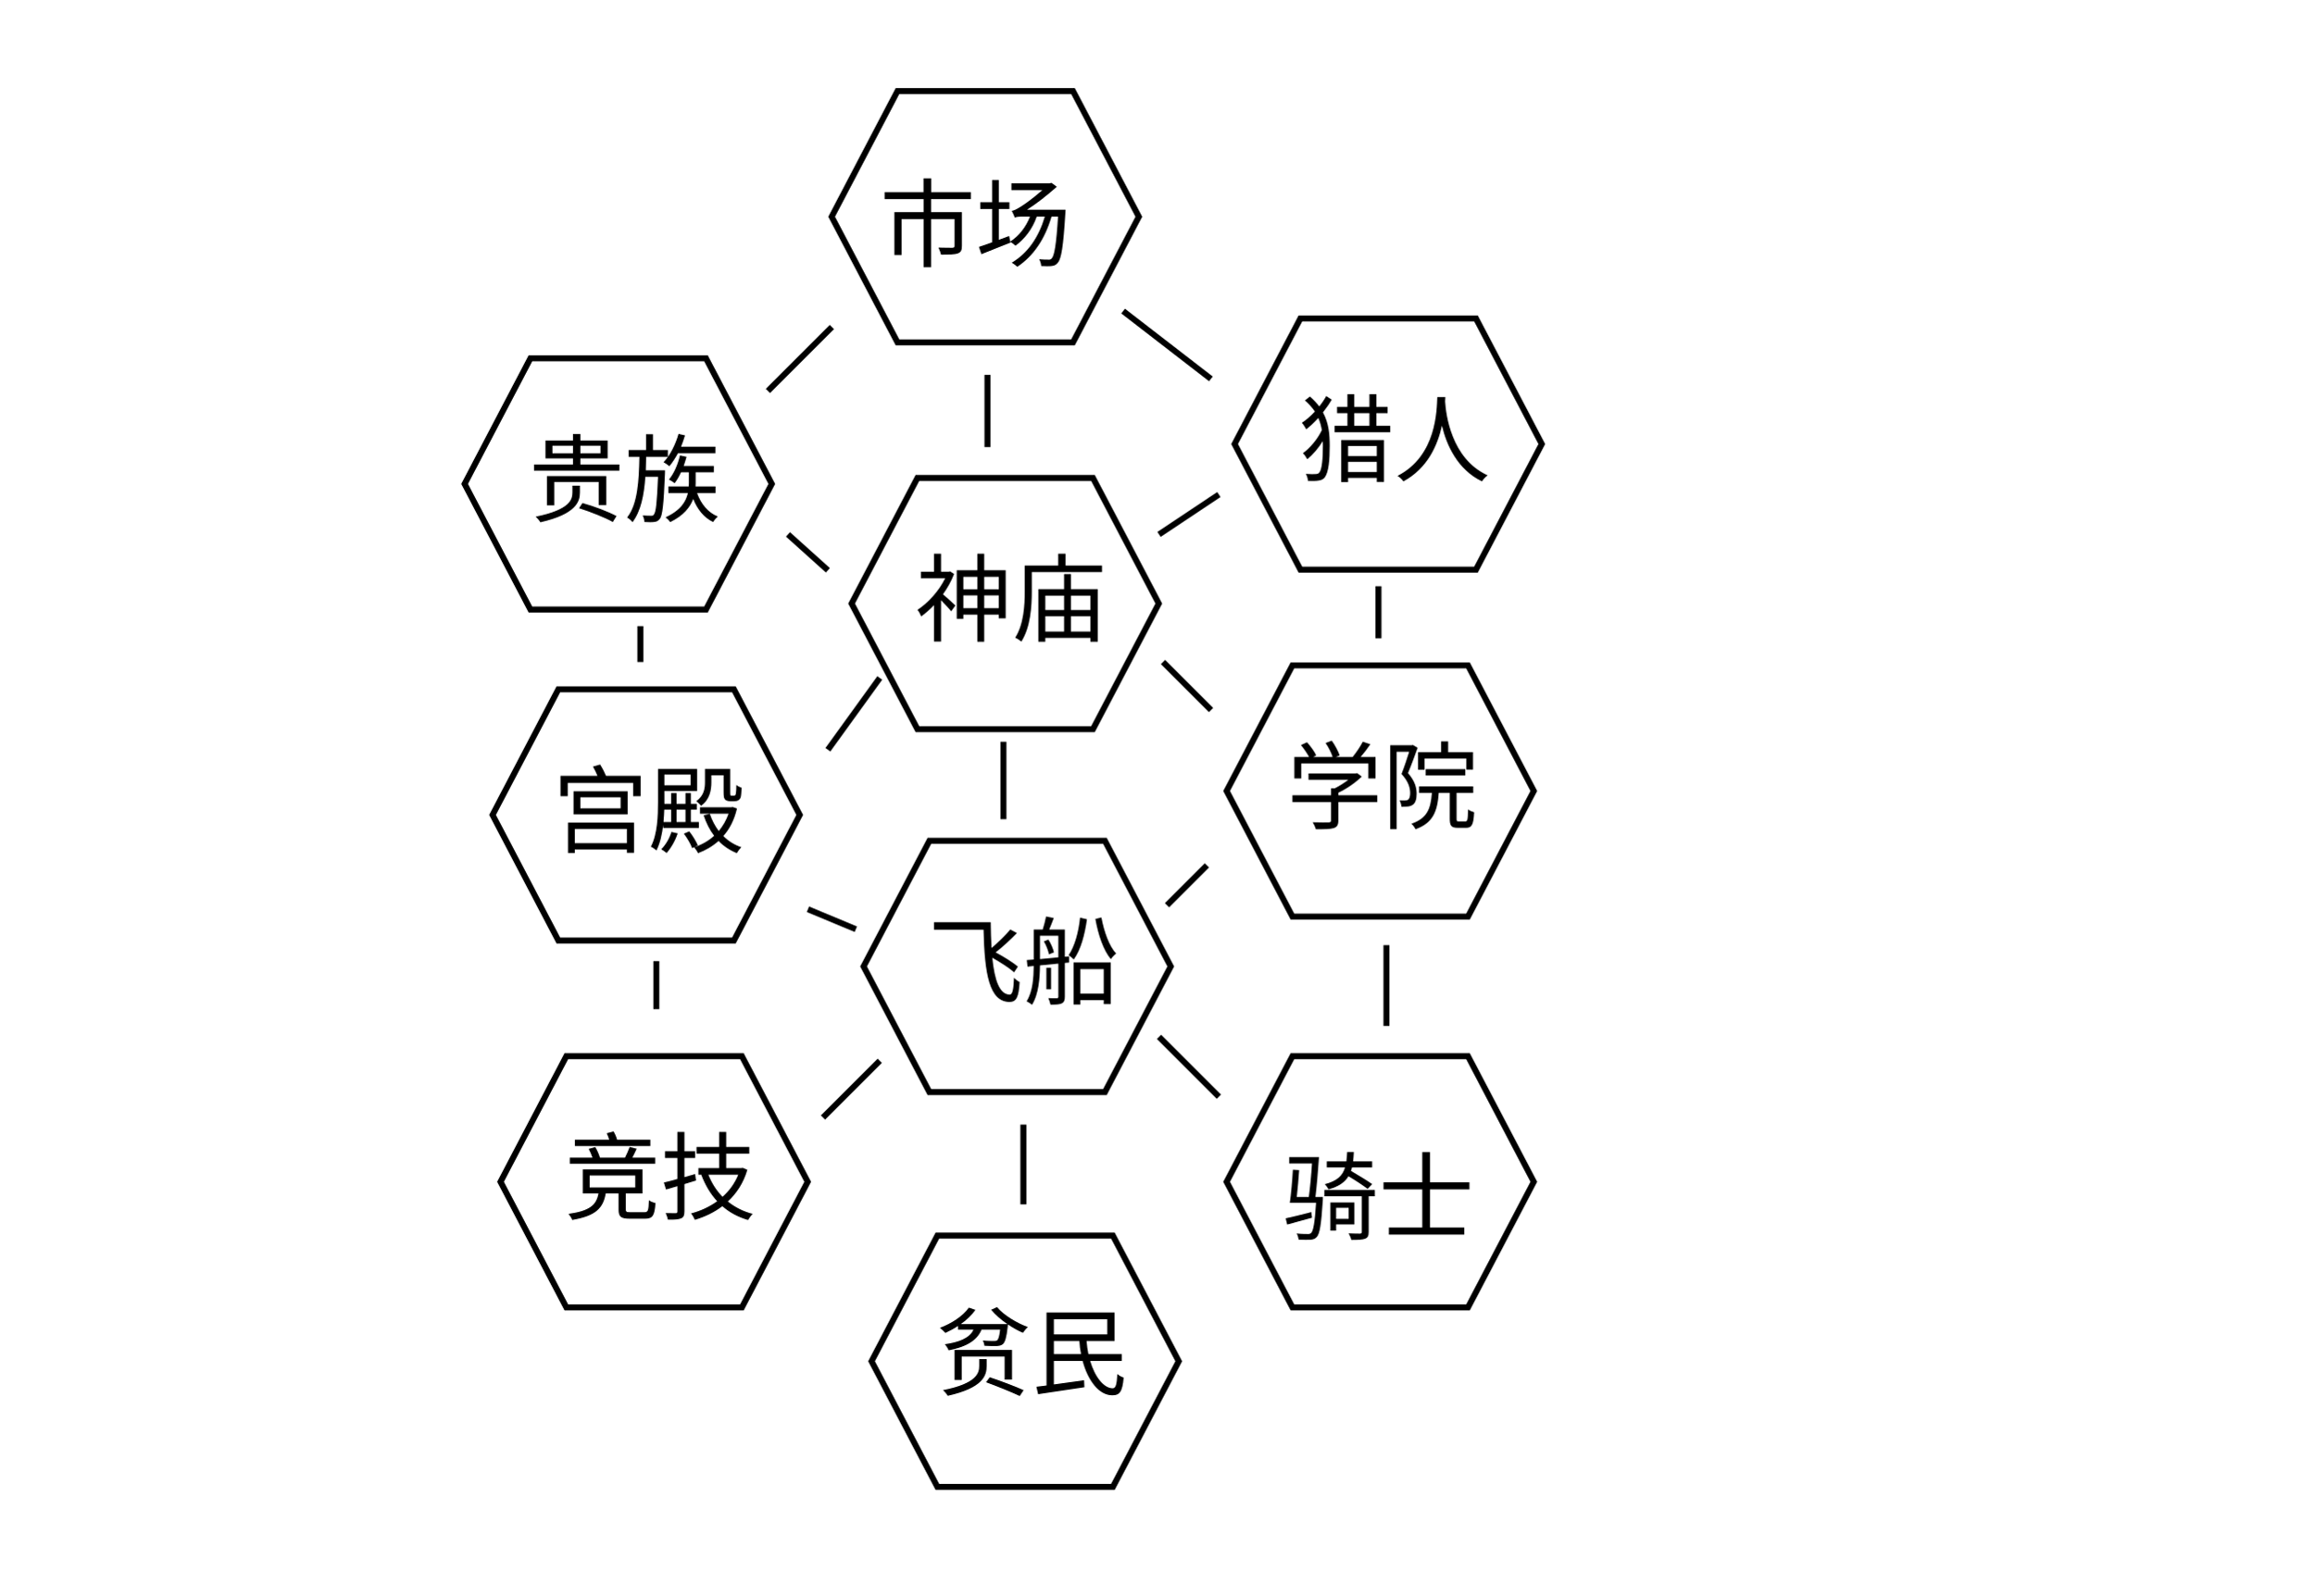
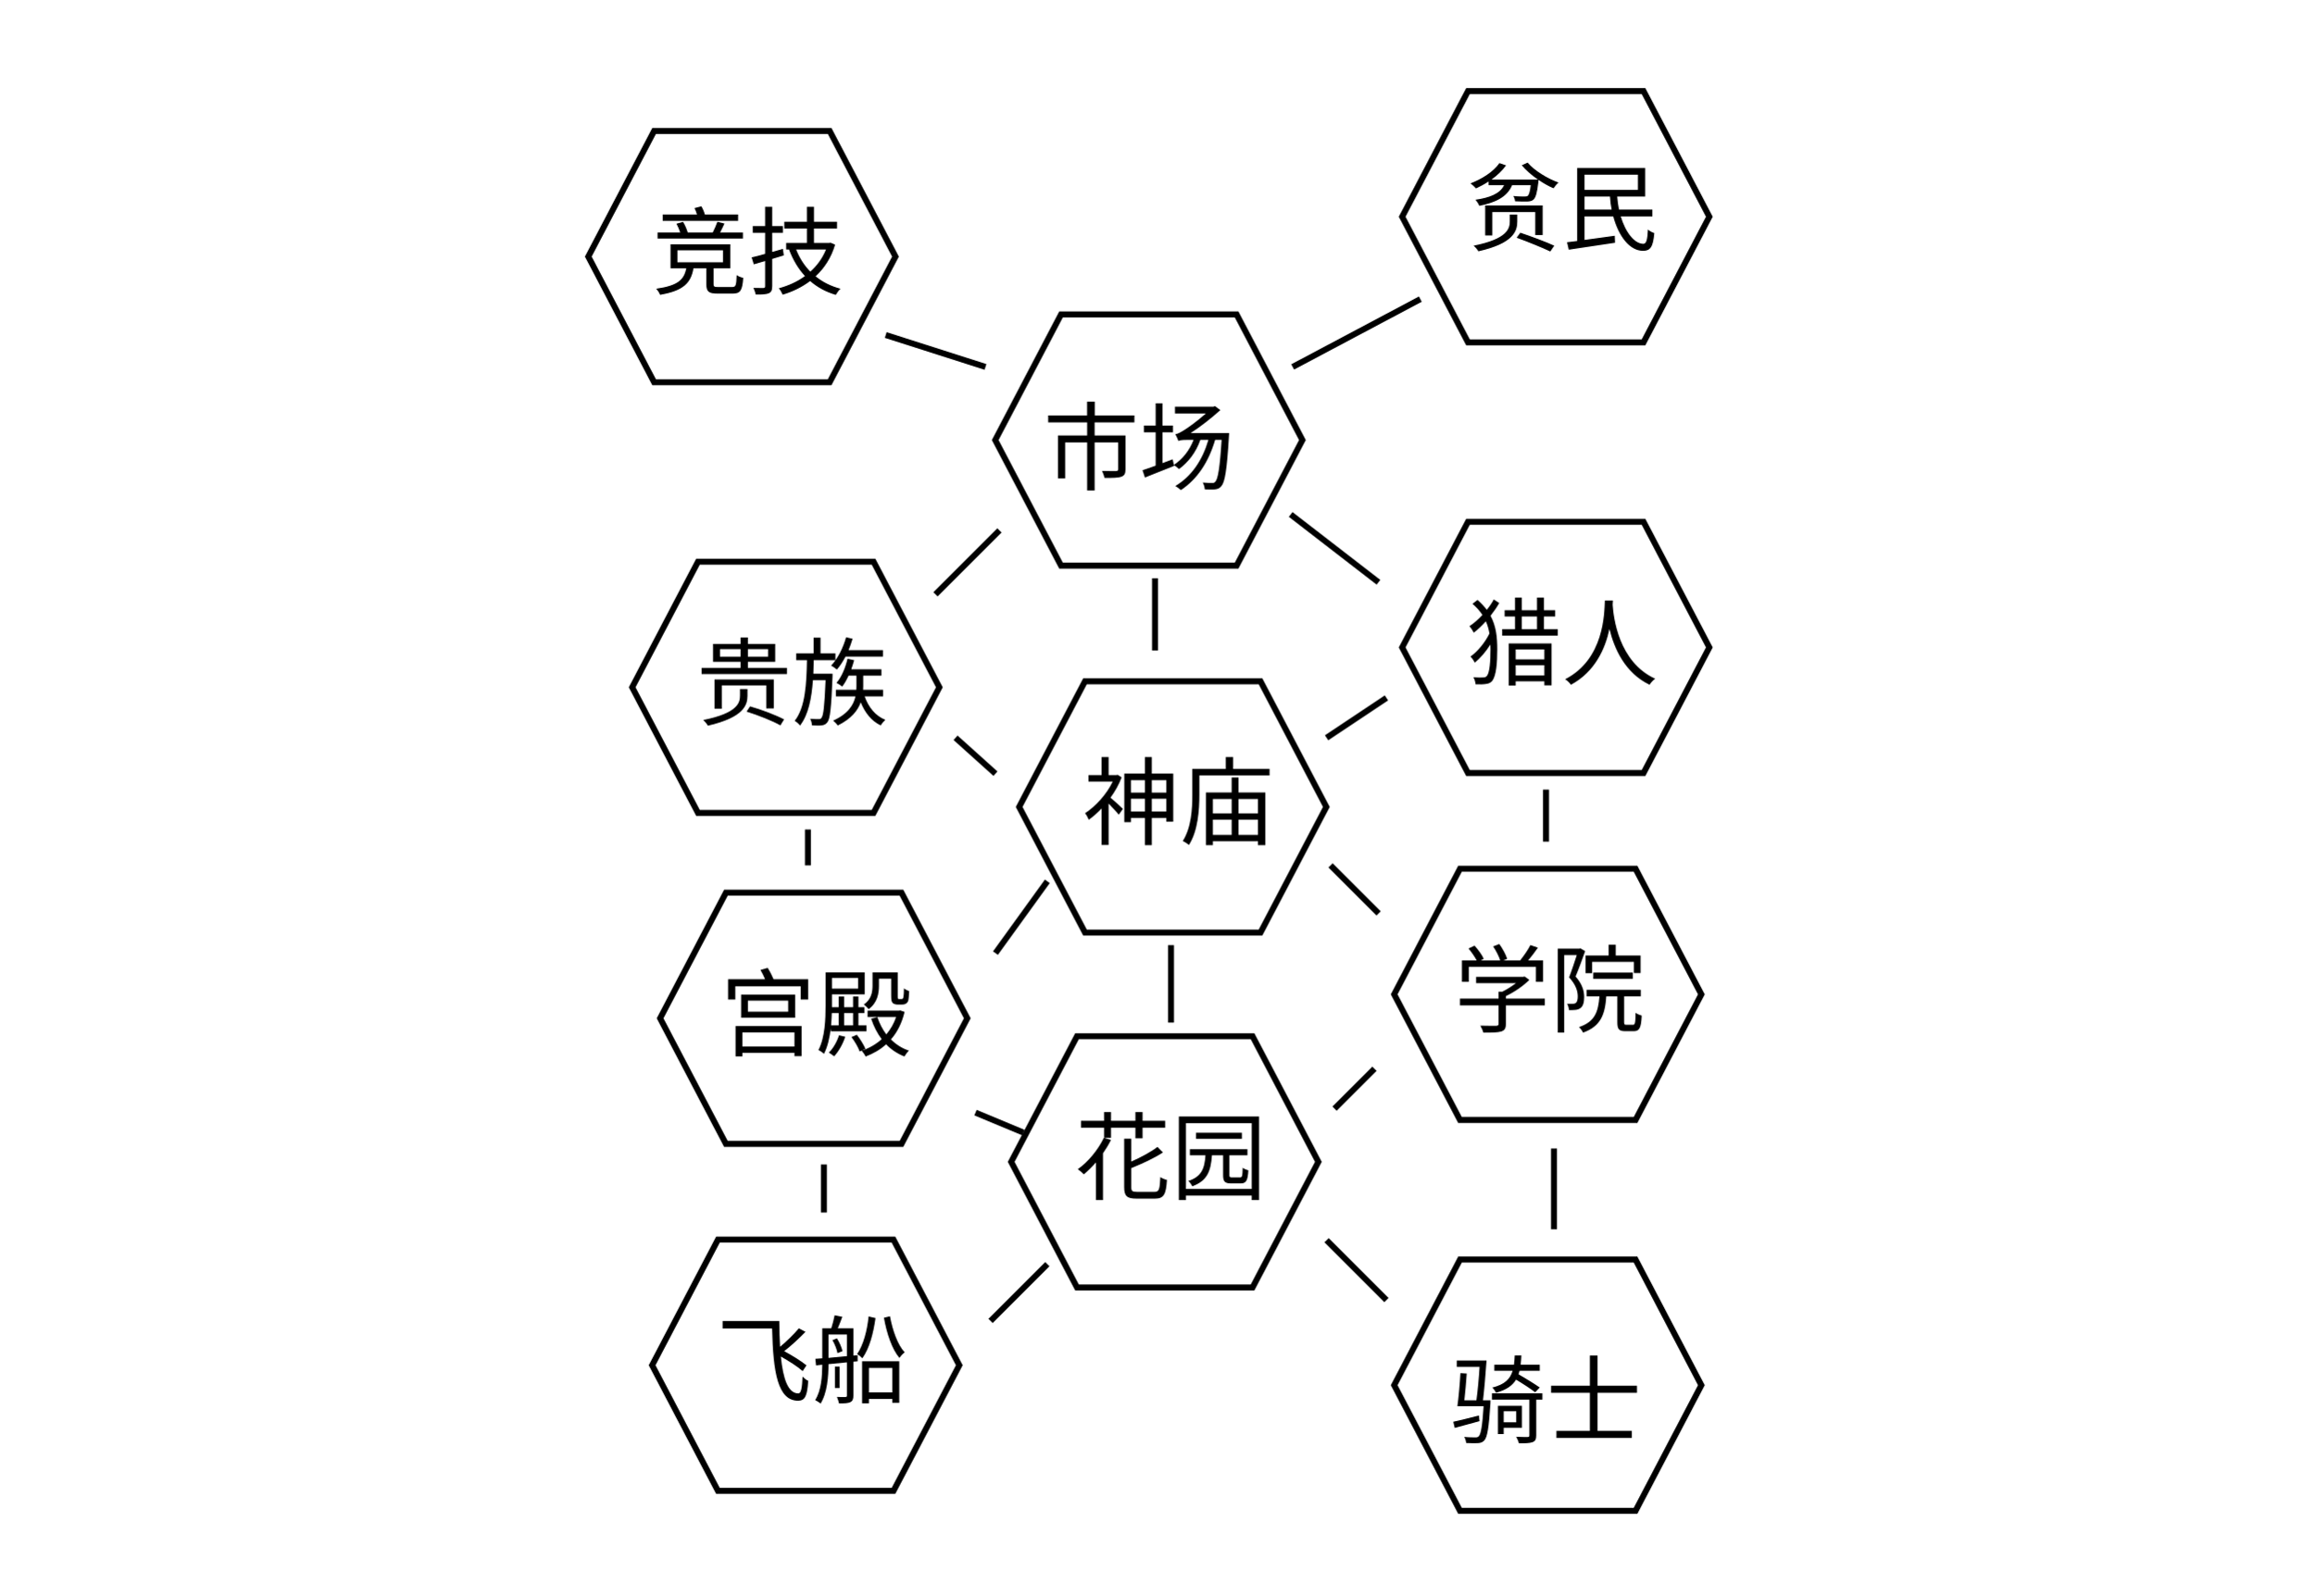
<svg xmlns="http://www.w3.org/2000/svg" width="580" height="400">
  <g>
-     <rect fill="#fff" id="canvas_background" height="402" width="582" y="-1" x="-1" />
-     <g display="none" overflow="visible" y="0" x="0" height="100%" width="100%" id="canvasGrid">
-       <rect fill="url(#gridpattern)" stroke-width="0" y="0" x="0" height="100%" width="100%" />
+     <rect x="-1" y="-1" width="582" height="402" id="canvas_background" fill="#fff" />
+     <g id="canvasGrid" display="none">
+       <rect id="svg_25" width="100%" height="100%" x="0" y="0" stroke-width="0" fill="url(#gridpattern)" />
    </g>
  </g>
  <g>
-     <path id="svg_6" d="m309.443,111.342l16.499,-31.5l43.999,0l16.499,31.5l-16.499,31.5l-43.999,0l-16.499,-31.5z" stroke-width="1.5" stroke="#000" fill="#fff" />
-     <path id="svg_4" d="m208.443,54.342l16.499,-31.5l43.999,0l16.499,31.5l-16.499,31.5l-43.999,0l-16.499,-31.5z" stroke-width="1.5" stroke="#000" fill="#fff" />
-     <text xml:space="preserve" text-anchor="left" font-family="Helvetica, Arial, sans-serif" font-size="24" id="svg_1" y="65" x="220.5" stroke-width="0" stroke="#000" fill="#000000">市场</text>
-     <text xml:space="preserve" text-anchor="left" font-family="Helvetica, Arial, sans-serif" font-size="24" id="svg_2" y="119" x="325.5" stroke-width="0" stroke="#000" fill="#000000">猎人</text>
-     <path id="svg_5" d="m116.443,121.342l16.499,-31.5l43.999,0l16.499,31.5l-16.499,31.5l-43.999,0l-16.499,-31.5z" stroke-width="1.5" stroke="#000" fill="#fff" />
-     <text style="cursor: move;" xml:space="preserve" text-anchor="left" font-family="Helvetica, Arial, sans-serif" font-size="24" id="svg_3" y="129" x="132.5" stroke-width="0" stroke="#000" fill="#000000">贵族</text>
-     <path id="svg_7" d="m218.443,341.342l16.499,-31.5l43.999,0l16.499,31.5l-16.499,31.5l-43.999,0l-16.499,-31.5z" stroke-width="1.5" stroke="#000" fill="#fff" />
-     <text xml:space="preserve" text-anchor="left" font-family="Helvetica, Arial, sans-serif" font-size="24" id="svg_8" y="348" x="234.5" stroke-width="0" stroke="#000" fill="#000000">贫民</text>
-     <path id="svg_9" d="m125.443,296.342l16.499,-31.5l43.999,0l16.499,31.5l-16.499,31.5l-43.999,0l-16.499,-31.5z" stroke-width="1.5" stroke="#000" fill="#fff" />
-     <text xml:space="preserve" text-anchor="left" font-family="Helvetica, Arial, sans-serif" font-size="24" id="svg_10" y="304" x="141.5" stroke-width="0" stroke="#000" fill="#000000">竞技</text>
-     <path id="svg_11" d="m123.443,204.342l16.499,-31.5l43.999,0l16.499,31.5l-16.499,31.5l-43.999,0l-16.499,-31.5z" stroke-width="1.5" stroke="#000" fill="#fff" />
-     <text xml:space="preserve" text-anchor="left" font-family="Helvetica, Arial, sans-serif" font-size="24" id="svg_12" y="212" x="138.5" stroke-width="0" stroke="#000" fill="#000000">宫殿</text>
-     <path id="svg_13" d="m216.443,242.342l16.499,-31.5l43.999,0l16.499,31.5l-16.499,31.5l-43.999,0l-16.499,-31.5z" stroke-width="1.5" stroke="#000" fill="#fff" />
-     <text xml:space="preserve" text-anchor="left" font-family="Helvetica, Arial, sans-serif" font-size="24" id="svg_14" y="250" x="232.5" stroke-width="0" stroke="#000" fill="#000000">飞船</text>
-     <path id="svg_15" d="m213.443,151.342l16.499,-31.5l43.999,0l16.499,31.5l-16.499,31.5l-43.999,0l-16.499,-31.5z" stroke-width="1.5" stroke="#000" fill="#fff" />
-     <text xml:space="preserve" text-anchor="left" font-family="Helvetica, Arial, sans-serif" font-size="24" id="svg_16" y="159" x="229.5" stroke-width="0" stroke="#000" fill="#000000">神庙</text>
-     <path id="svg_17" d="m307.443,296.342l16.499,-31.5l43.999,0l16.499,31.5l-16.499,31.5l-43.999,0l-16.499,-31.5z" stroke-width="1.5" stroke="#000" fill="#fff" />
-     <text xml:space="preserve" text-anchor="left" font-family="Helvetica, Arial, sans-serif" font-size="24" id="svg_18" y="309" x="321.5" stroke-width="0" stroke="#000" fill="#000000">骑士</text>
-     <path id="svg_19" d="m307.443,198.342l16.499,-31.5l43.999,0l16.499,31.5l-16.499,31.5l-43.999,0l-16.499,-31.5z" stroke-width="1.5" stroke="#000" fill="#fff" />
-     <text xml:space="preserve" text-anchor="left" font-family="Helvetica, Arial, sans-serif" font-size="24" id="svg_20" y="206" x="322.5" stroke-width="0" stroke="#000" fill="#000000">学院</text>
-     <line stroke-linecap="null" stroke-linejoin="null" id="svg_21" y2="95" x2="303.5" y1="78" x1="281.5" fill-opacity="null" stroke-opacity="null" stroke-width="1.5" stroke="#000" fill="none" />
-     <line stroke-linecap="null" stroke-linejoin="null" id="svg_22" y2="112.111" x2="247.5" y1="94" x1="247.5" fill-opacity="null" stroke-opacity="null" stroke-width="1.5" stroke="#000" fill="none" />
-     <line stroke-linecap="null" stroke-linejoin="null" id="svg_23" y2="98.031" x2="192.469" y1="82" x1="208.5" fill-opacity="null" stroke-opacity="null" stroke-width="1.5" stroke="#000" fill="none" />
-     <line stroke-linecap="null" stroke-linejoin="null" id="svg_24" y2="160.038" x2="345.5" y1="147" x1="345.5" fill-opacity="null" stroke-opacity="null" stroke-width="1.5" stroke="#000" fill="none" />
-     <line stroke-linecap="null" stroke-linejoin="null" id="svg_26" y2="178.042" x2="303.542" y1="166" x1="291.5" fill-opacity="null" stroke-opacity="null" stroke-width="1.5" stroke="#000" fill="none" />
-     <line stroke-linecap="null" stroke-linejoin="null" id="svg_28" y2="188" x2="207.5" y1="170" x1="220.5" fill-opacity="null" stroke-opacity="null" stroke-width="1.5" stroke="#000" fill="none" />
-     <line stroke-linecap="null" stroke-linejoin="null" id="svg_29" y2="228" x2="202.5" y1="233" x1="214.5" fill-opacity="null" stroke-opacity="null" stroke-width="1.5" stroke="#000" fill="none" />
-     <line stroke-linecap="null" stroke-linejoin="null" id="svg_30" y2="302" x2="256.5" y1="282" x1="256.5" fill-opacity="null" stroke-opacity="null" stroke-width="1.5" stroke="#000" fill="none" />
-     <line stroke-linecap="null" stroke-linejoin="null" id="svg_31" y2="275" x2="305.5" y1="260" x1="290.5" fill-opacity="null" stroke-opacity="null" stroke-width="1.5" stroke="#000" fill="none" />
-     <line stroke-linecap="null" stroke-linejoin="null" id="svg_32" y2="217" x2="302.5" y1="227" x1="292.5" fill-opacity="null" stroke-opacity="null" stroke-width="1.5" stroke="#000" fill="none" />
-     <line stroke-linecap="null" stroke-linejoin="null" id="svg_33" y2="280.23" x2="206.27" y1="266" x1="220.5" fill-opacity="null" stroke-opacity="null" stroke-width="1.5" stroke="#000" fill="none" />
-     <line stroke-linecap="null" stroke-linejoin="null" id="svg_34" y2="205.416" x2="251.5" y1="186" x1="251.5" fill-opacity="null" stroke-opacity="null" stroke-width="1.5" stroke="#000" fill="none" />
-     <line stroke-linecap="null" stroke-linejoin="null" id="svg_35" y2="124" x2="305.5" y1="134" x1="290.5" fill-opacity="null" stroke-opacity="null" stroke-width="1.5" stroke="#000" fill="none" />
-     <line stroke-linecap="null" stroke-linejoin="null" id="svg_37" y2="257.248" x2="347.5" y1="237" x1="347.5" fill-opacity="null" stroke-opacity="null" stroke-width="1.5" stroke="#000" fill="none" />
-     <line stroke-linecap="null" stroke-linejoin="null" id="svg_38" y2="134" x2="197.5" y1="143" x1="207.5" fill-opacity="null" stroke-opacity="null" stroke-width="1.5" stroke="#000" fill="none" />
-     <line stroke-linecap="null" stroke-linejoin="null" id="svg_39" y2="166" x2="160.5" y1="157" x1="160.5" fill-opacity="null" stroke-opacity="null" stroke-width="1.5" stroke="#000" fill="none" />
-     <line stroke-linecap="null" stroke-linejoin="null" id="svg_40" y2="253.042" x2="164.5" y1="241" x1="164.5" fill-opacity="null" stroke-opacity="null" stroke-width="1.5" stroke="#000" fill="none" />
+     <path fill="#fff" stroke="#000" stroke-width="1.5" d="m351.443,162.342l16.499,-31.5l43.999,0l16.499,31.5l-16.499,31.5l-43.999,0l-16.499,-31.5z" id="svg_6" />
+     <path fill="#fff" stroke="#000" stroke-width="1.5" d="m249.443,110.342l16.499,-31.5l43.999,0l16.499,31.5l-16.499,31.5l-43.999,0l-16.499,-31.5z" id="svg_4" />
+     <text fill="#000000" stroke="#000" stroke-width="0" x="261.5" y="121" id="svg_1" font-size="24" font-family="Helvetica, Arial, sans-serif" text-anchor="left" xml:space="preserve">市场</text>
+     <text fill="#000000" stroke="#000" stroke-width="0" x="367.5" y="170" id="svg_2" font-size="24" font-family="Helvetica, Arial, sans-serif" text-anchor="left" xml:space="preserve">猎人</text>
+     <path fill="#fff" stroke="#000" stroke-width="1.5" d="m158.443,172.342l16.499,-31.5l43.999,0l16.499,31.5l-16.499,31.5l-43.999,0l-16.499,-31.5z" id="svg_5" />
+     <text fill="#000000" stroke="#000" stroke-width="0" x="174.5" y="180" id="svg_3" font-size="24" font-family="Helvetica, Arial, sans-serif" text-anchor="left" xml:space="preserve">贵族</text>
+     <path fill="#fff" stroke="#000" stroke-width="1.5" d="m351.443,54.342l16.499,-31.5l43.999,0l16.499,31.5l-16.499,31.5l-43.999,0l-16.499,-31.5z" id="svg_7" />
+     <text fill="#000000" stroke="#000" stroke-width="0" x="367.5" y="61" id="svg_8" font-size="24" font-family="Helvetica, Arial, sans-serif" text-anchor="left" xml:space="preserve">贫民</text>
+     <path fill="#fff" stroke="#000" stroke-width="1.5" d="m147.443,64.342l16.499,-31.5l43.999,0l16.499,31.5l-16.499,31.5l-43.999,0l-16.499,-31.5z" id="svg_9" />
+     <text fill="#000000" stroke="#000" stroke-width="0" x="163.5" y="72" id="svg_10" font-size="24" font-family="Helvetica, Arial, sans-serif" text-anchor="left" xml:space="preserve">竞技</text>
+     <path fill="#fff" stroke="#000" stroke-width="1.5" d="m165.443,255.342l16.499,-31.5l43.999,0l16.499,31.5l-16.499,31.5l-43.999,0l-16.499,-31.5z" id="svg_11" />
+     <text fill="#000000" stroke="#000" stroke-width="0" x="180.5" y="263" id="svg_12" font-size="24" font-family="Helvetica, Arial, sans-serif" text-anchor="left" xml:space="preserve">宫殿</text>
+     <path fill="#fff" stroke="#000" stroke-width="1.5" d="m163.443,342.342l16.499,-31.5l43.999,0l16.499,31.5l-16.499,31.5l-43.999,0l-16.499,-31.5z" id="svg_13" />
+     <text fill="#000000" stroke="#000" stroke-width="0" x="179.5" y="350" id="svg_14" font-size="24" font-family="Helvetica, Arial, sans-serif" text-anchor="left" xml:space="preserve">飞船</text>
+     <path fill="#fff" stroke="#000" stroke-width="1.5" d="m255.443,202.342l16.499,-31.5l43.999,0l16.499,31.5l-16.499,31.5l-43.999,0l-16.499,-31.5z" id="svg_15" />
+     <text fill="#000000" stroke="#000" stroke-width="0" x="271.5" y="210" id="svg_16" font-size="24" font-family="Helvetica, Arial, sans-serif" text-anchor="left" xml:space="preserve">神庙</text>
+     <path fill="#fff" stroke="#000" stroke-width="1.5" d="m349.443,347.342l16.499,-31.5l43.999,0l16.499,31.5l-16.499,31.5l-43.999,0l-16.499,-31.5z" id="svg_17" />
+     <text fill="#000000" stroke="#000" stroke-width="0" x="363.5" y="360" id="svg_18" font-size="24" font-family="Helvetica, Arial, sans-serif" text-anchor="left" xml:space="preserve">骑士</text>
+     <path fill="#fff" stroke="#000" stroke-width="1.5" d="m349.443,249.342l16.499,-31.5l43.999,0l16.499,31.5l-16.499,31.5l-43.999,0l-16.499,-31.5z" id="svg_19" />
+     <text fill="#000000" stroke="#000" stroke-width="0" x="364.5" y="257" id="svg_20" font-size="24" font-family="Helvetica, Arial, sans-serif" text-anchor="left" xml:space="preserve">学院</text>
+     <line fill="none" stroke="#000" stroke-width="1.5" stroke-opacity="null" fill-opacity="null" x1="323.5" y1="129" x2="345.5" y2="146" id="svg_21" stroke-linejoin="null" stroke-linecap="null" />
+     <line fill="none" stroke="#000" stroke-width="1.5" stroke-opacity="null" fill-opacity="null" x1="289.5" y1="145" x2="289.5" y2="163.111" id="svg_22" stroke-linejoin="null" stroke-linecap="null" />
+     <line fill="none" stroke="#000" stroke-width="1.5" stroke-opacity="null" fill-opacity="null" x1="250.5" y1="133" x2="234.469" y2="149.031" id="svg_23" stroke-linejoin="null" stroke-linecap="null" />
+     <line fill="none" stroke="#000" stroke-width="1.5" stroke-opacity="null" fill-opacity="null" x1="387.5" y1="198" x2="387.5" y2="211.038" id="svg_24" stroke-linejoin="null" stroke-linecap="null" />
+     <line fill="none" stroke="#000" stroke-width="1.5" stroke-opacity="null" fill-opacity="null" x1="333.5" y1="217" x2="345.542" y2="229.042" id="svg_26" stroke-linejoin="null" stroke-linecap="null" />
+     <line fill="none" stroke="#000" stroke-width="1.5" stroke-opacity="null" fill-opacity="null" x1="262.5" y1="221" x2="249.5" y2="239" id="svg_28" stroke-linejoin="null" stroke-linecap="null" />
+     <line fill="none" stroke="#000" stroke-width="1.5" stroke-opacity="null" fill-opacity="null" x1="256.5" y1="284" x2="244.5" y2="279" id="svg_29" stroke-linejoin="null" stroke-linecap="null" />
+     <line fill="none" stroke="#000" stroke-width="1.5" stroke-opacity="null" fill-opacity="null" x1="332.5" y1="311" x2="347.5" y2="326" id="svg_31" stroke-linejoin="null" stroke-linecap="null" />
+     <line fill="none" stroke="#000" stroke-width="1.5" stroke-opacity="null" fill-opacity="null" x1="334.5" y1="278" x2="344.5" y2="268" id="svg_32" stroke-linejoin="null" stroke-linecap="null" />
+     <line fill="none" stroke="#000" stroke-width="1.5" stroke-opacity="null" fill-opacity="null" x1="262.5" y1="317" x2="248.27" y2="331.23" id="svg_33" stroke-linejoin="null" stroke-linecap="null" />
+     <line fill="none" stroke="#000" stroke-width="1.5" stroke-opacity="null" fill-opacity="null" x1="293.5" y1="237" x2="293.5" y2="256.416" id="svg_34" stroke-linejoin="null" stroke-linecap="null" />
+     <line fill="none" stroke="#000" stroke-width="1.5" stroke-opacity="null" fill-opacity="null" x1="332.5" y1="185" x2="347.5" y2="175" id="svg_35" stroke-linejoin="null" stroke-linecap="null" />
+     <line fill="none" stroke="#000" stroke-width="1.5" stroke-opacity="null" fill-opacity="null" x1="389.5" y1="288" x2="389.5" y2="308.248" id="svg_37" stroke-linejoin="null" stroke-linecap="null" />
+     <line fill="none" stroke="#000" stroke-width="1.5" stroke-opacity="null" fill-opacity="null" x1="249.5" y1="194" x2="239.5" y2="185" id="svg_38" stroke-linejoin="null" stroke-linecap="null" />
+     <line fill="none" stroke="#000" stroke-width="1.5" stroke-opacity="null" fill-opacity="null" x1="202.5" y1="208" x2="202.5" y2="217" id="svg_39" stroke-linejoin="null" stroke-linecap="null" />
+     <line fill="none" stroke="#000" stroke-width="1.5" stroke-opacity="null" fill-opacity="null" x1="206.5" y1="292" x2="206.5" y2="304.042" id="svg_40" stroke-linejoin="null" stroke-linecap="null" />
+     <path fill="#fff" stroke="#000" stroke-width="1.5" d="m253.443,291.342l16.499,-31.5l43.999,0l16.499,31.5l-16.499,31.5l-43.999,0l-16.499,-31.5z" id="svg_27" />
+     <text style="cursor: move;" fill="#000000" stroke="#000" stroke-width="0" x="269.5" y="299" id="svg_36" font-size="24" font-family="Helvetica, Arial, sans-serif" text-anchor="left" xml:space="preserve">花园</text>
+     <line stroke-linecap="null" stroke-linejoin="null" id="svg_41" y2="92" x2="247" y1="84" x1="222" fill-opacity="null" stroke-opacity="null" stroke-width="1.5" stroke="#000" fill="none" />
+     <line stroke-linecap="null" stroke-linejoin="null" id="svg_42" y2="75" x2="356" y1="92" x1="324" fill-opacity="null" stroke-opacity="null" stroke-width="1.5" stroke="#000" fill="none" />
  </g>
</svg>
